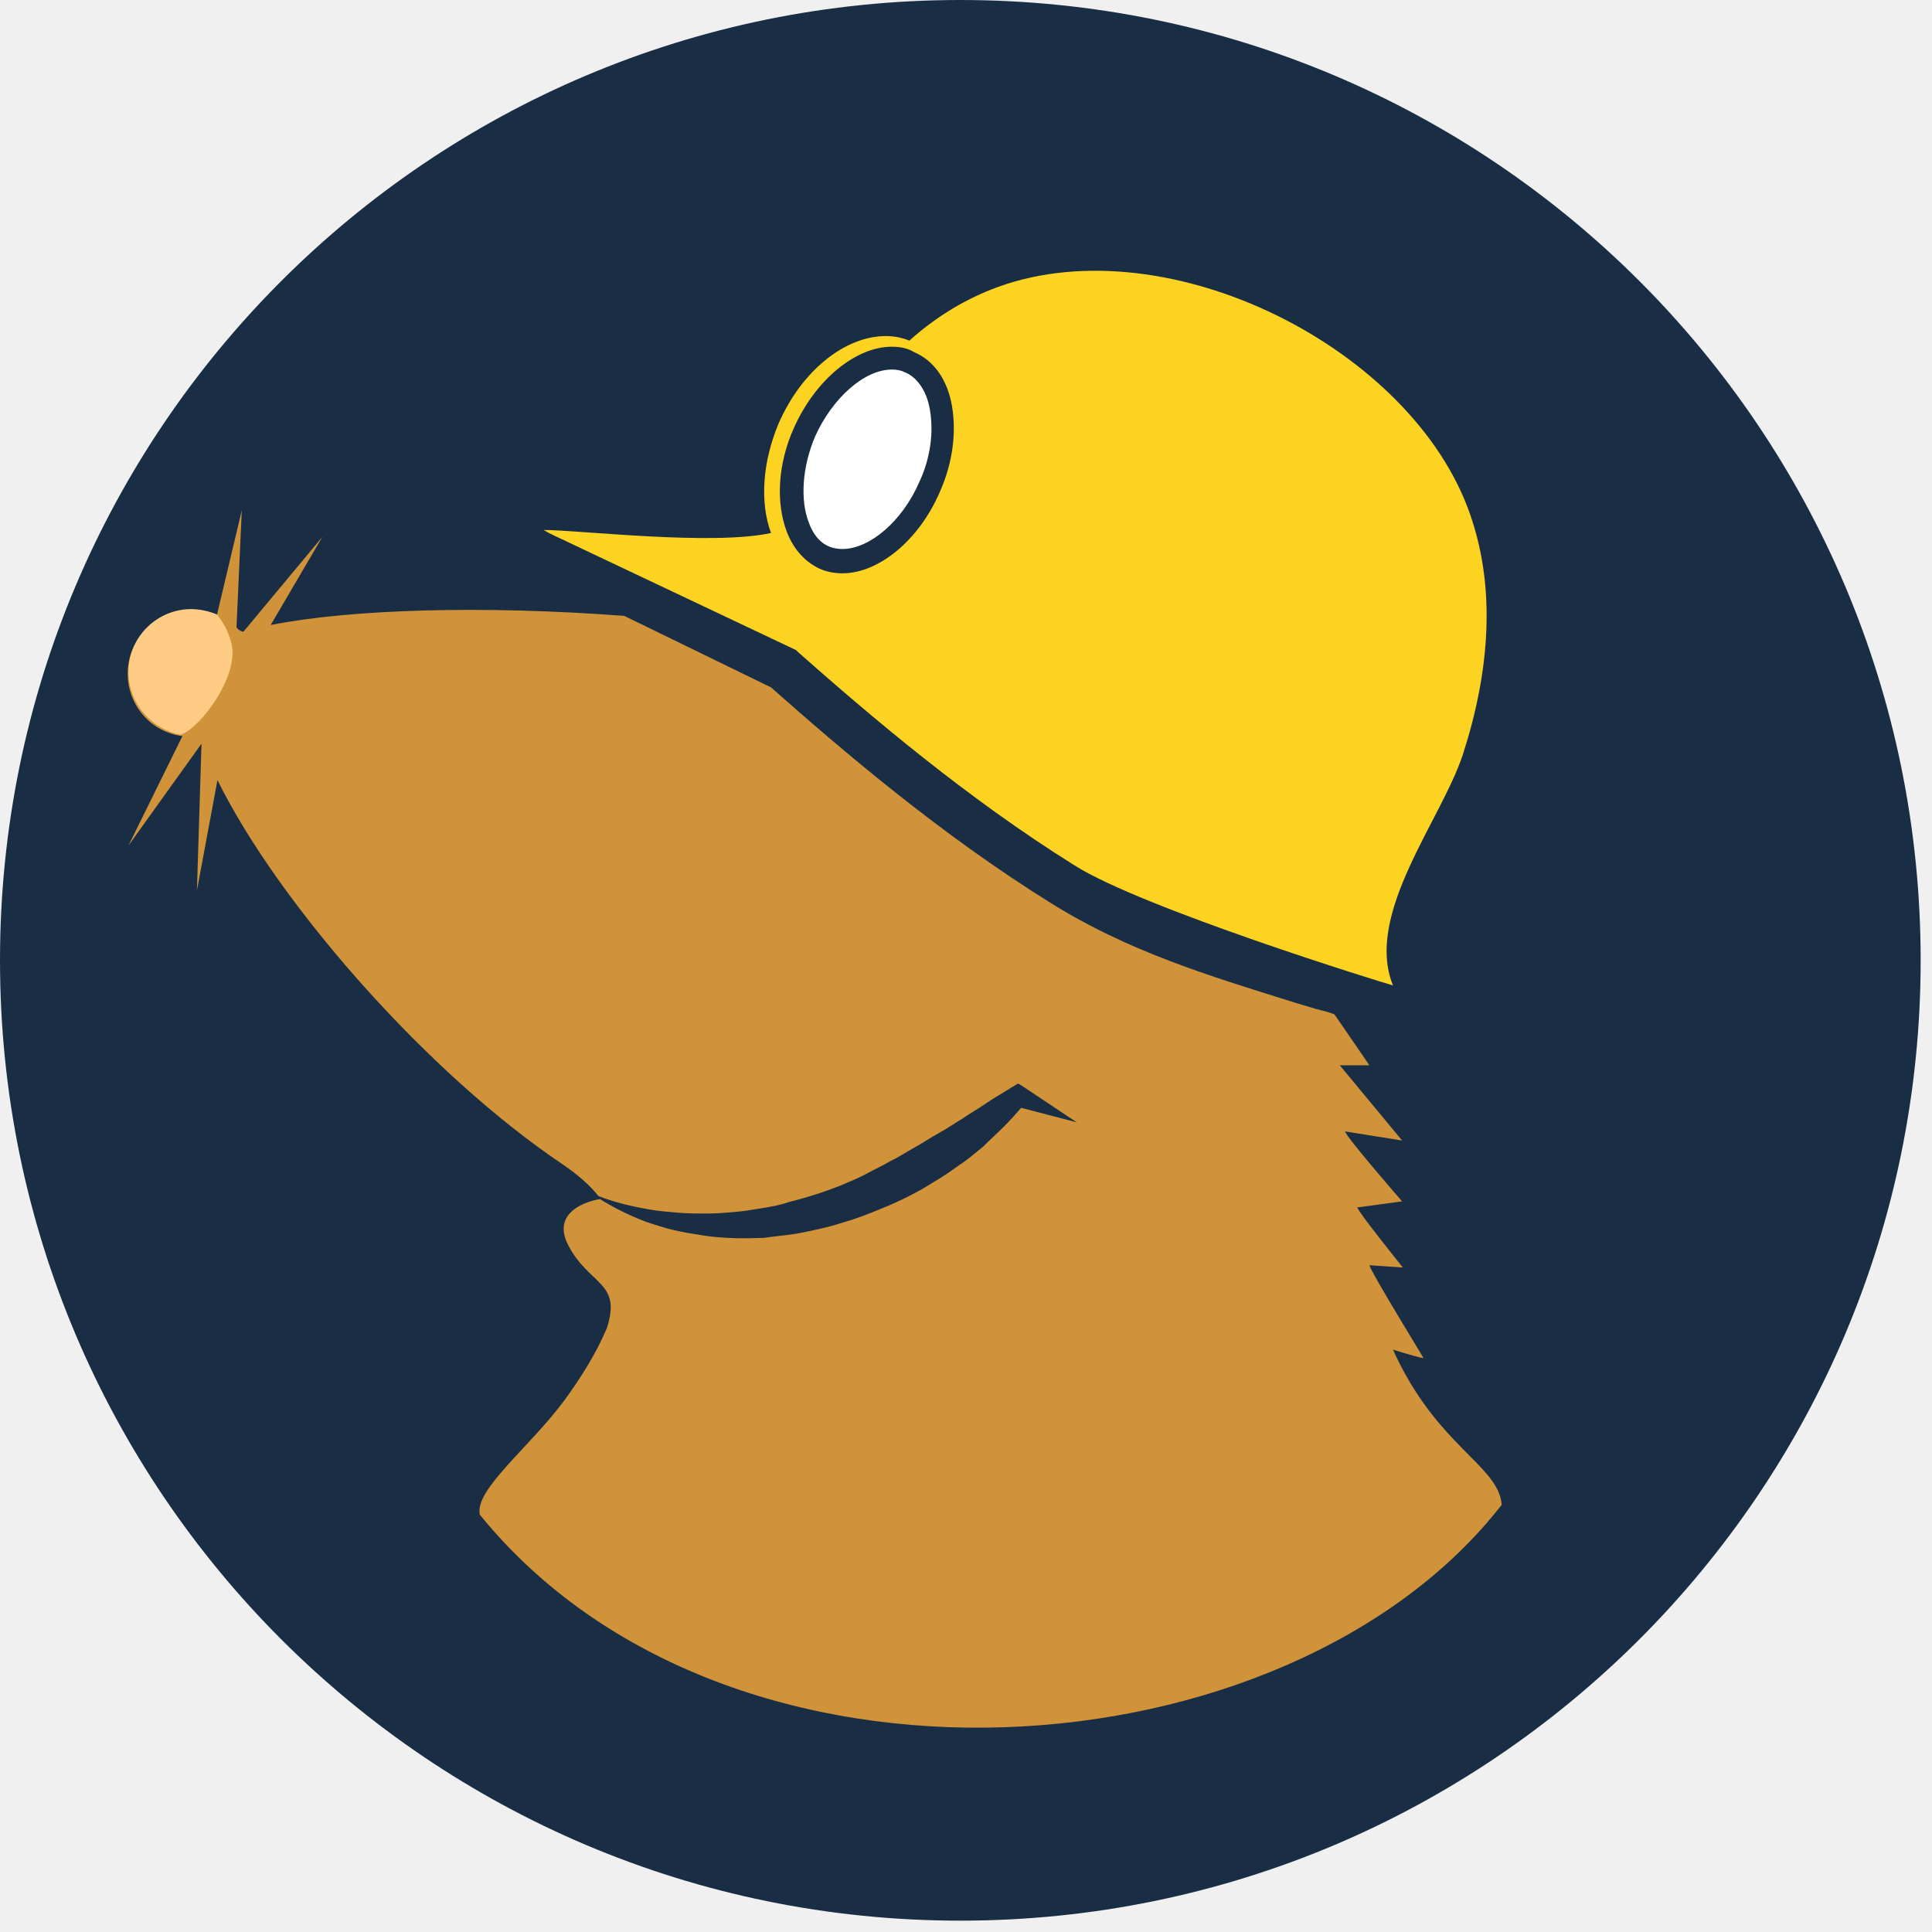
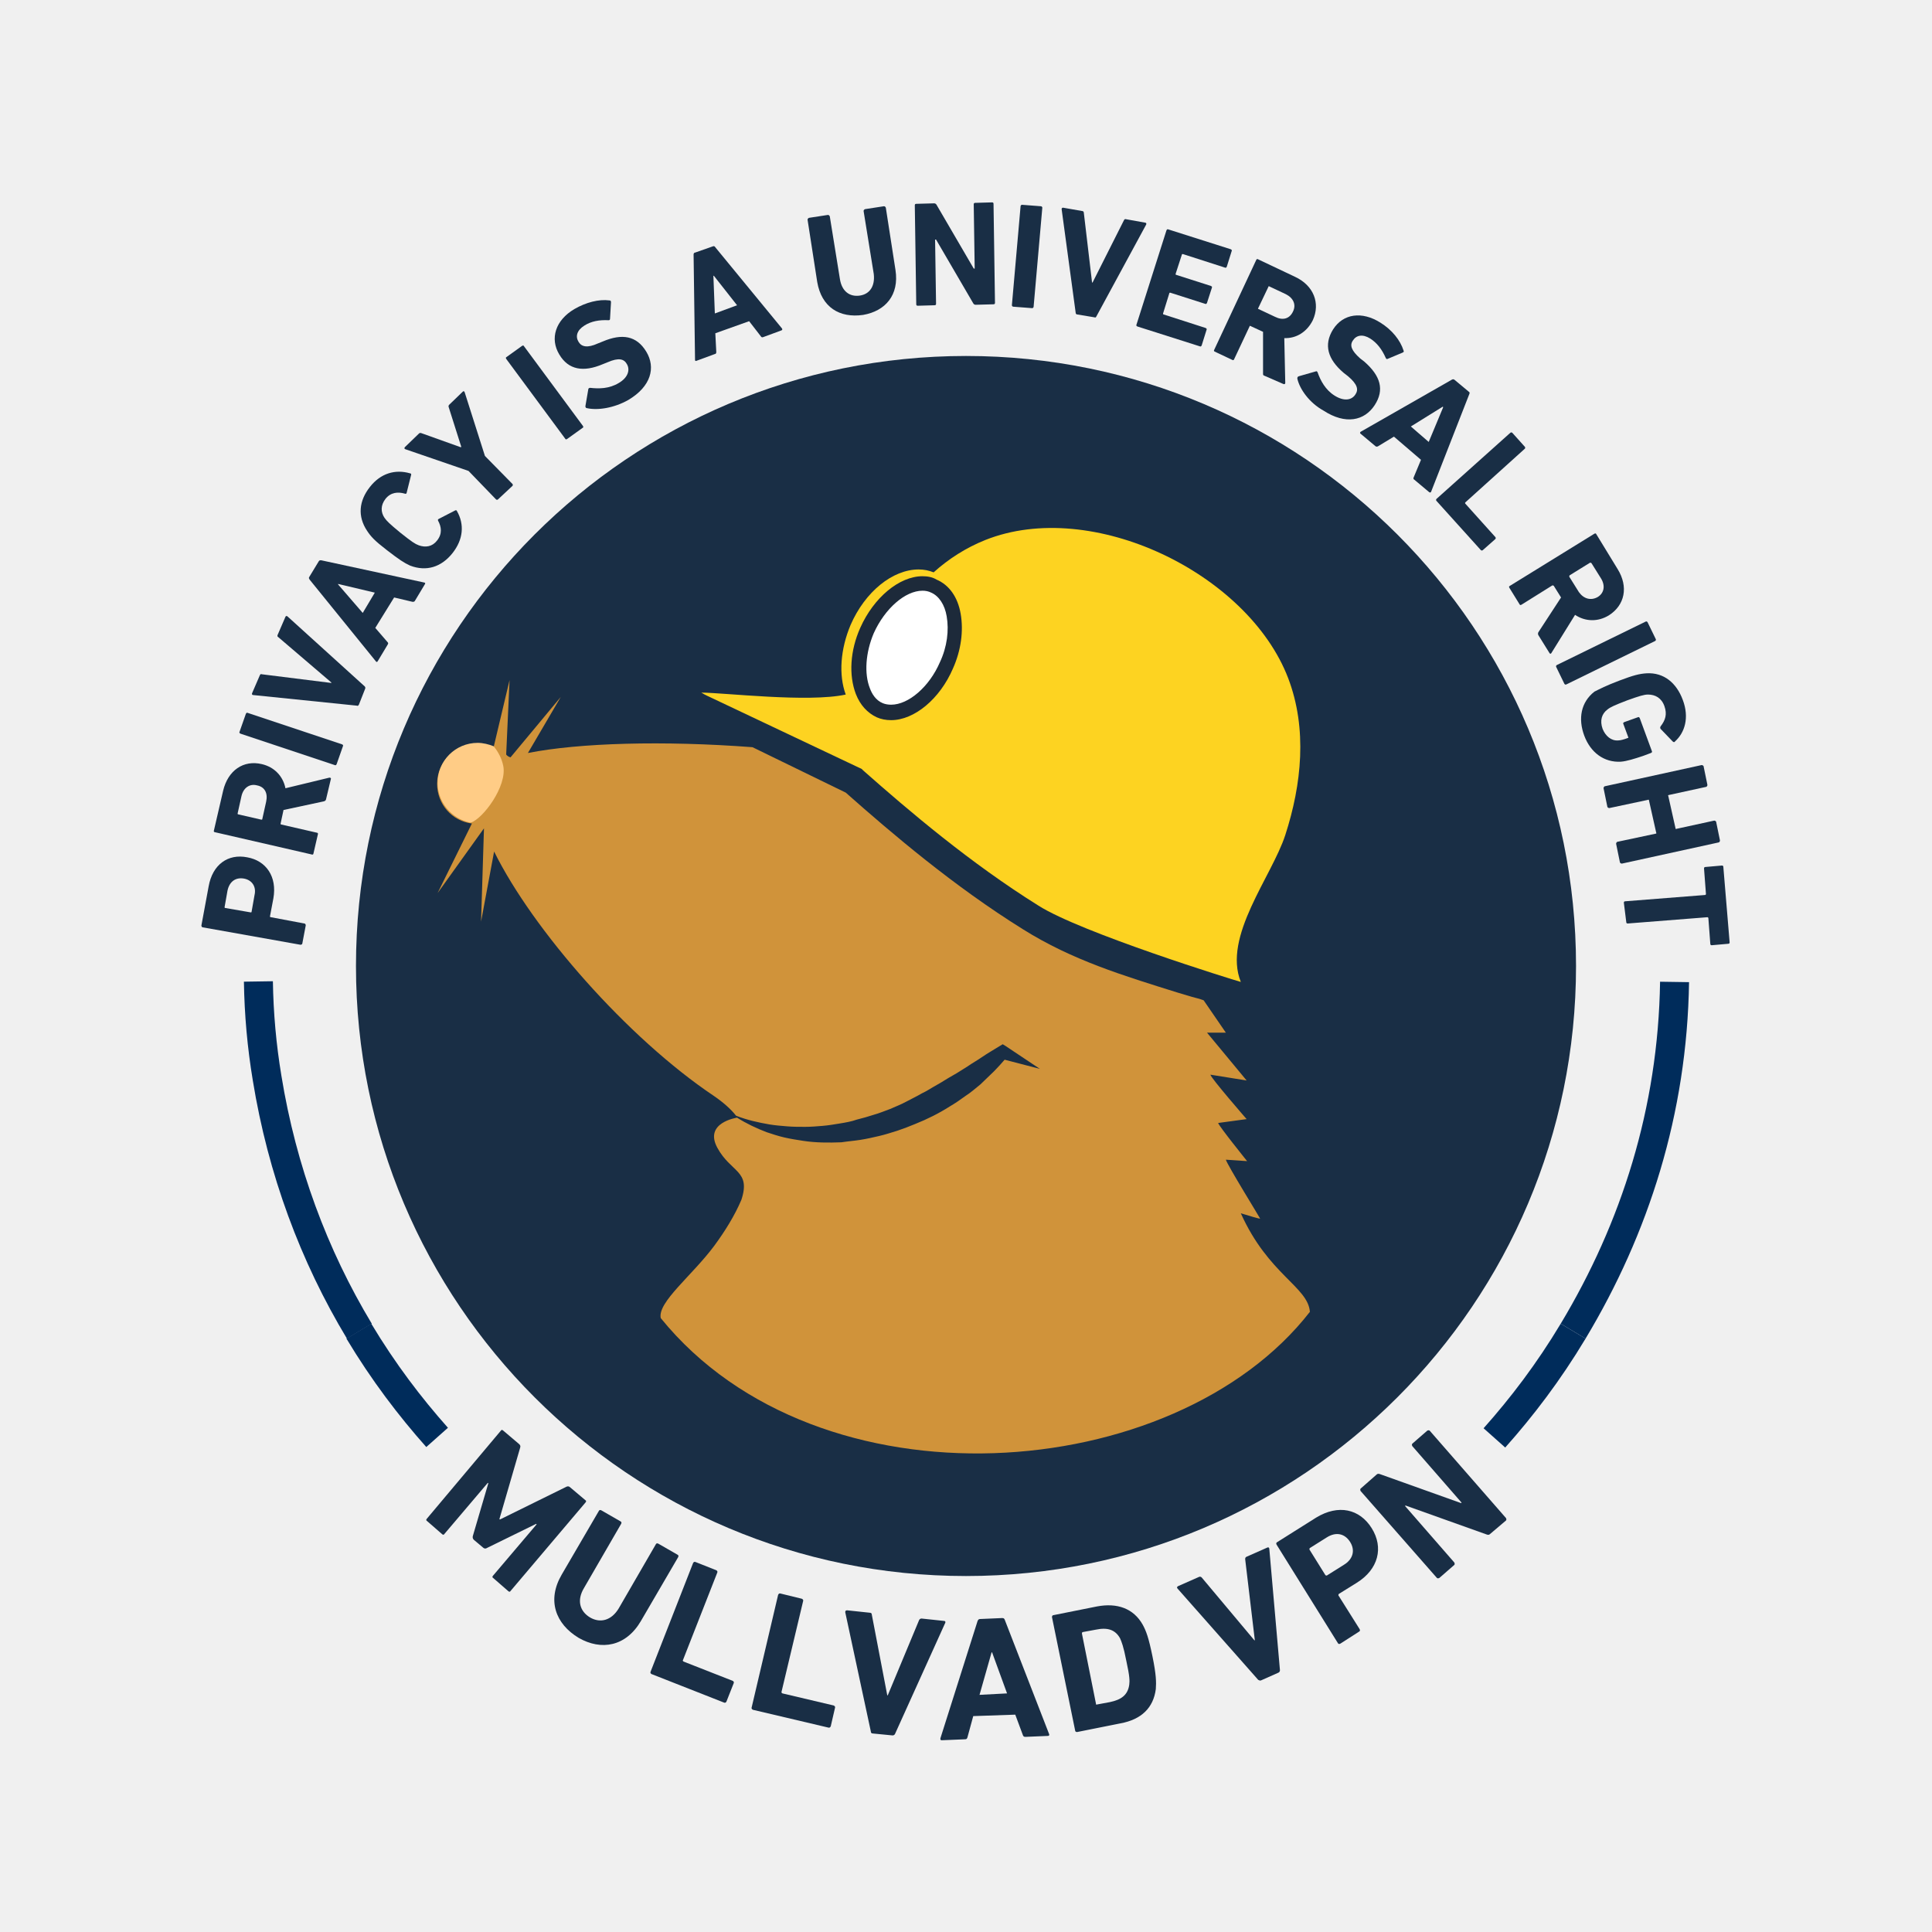
- <svg xmlns="http://www.w3.org/2000/svg" viewBox="0 0 77 77">
-   <g fill="none" fill-rule="nonzero">
-     <path fill="#192E45" d="M0 38.274c0 21.152 17.152 38.274 38.274 38.274s38.274-17.122 38.274-38.274S59.426 0 38.274 0 0 17.122 0 38.274Z" />
-     <path fill="#D0933A" d="m5.121 33.698 2.91-4.06-.182 5.848.818-4.394c2.424 4.91 8.364 11.697 13.788 15.334.576.394 1.061.818 1.394 1.242.697.273 1.394.425 2.091.546.364.06.758.09 1.122.121.363.03.757.03 1.12.03.365 0 .728-.03 1.092-.06.363-.03.727-.091 1.09-.152.364-.06.728-.12 1.061-.242.364-.091.697-.182 1.061-.303.333-.091.697-.243 1.03-.364.334-.151.667-.273 1-.454.334-.182.667-.334.97-.516.334-.151.637-.363.97-.545.333-.182.636-.394.97-.576.333-.182.636-.394.94-.576.302-.212.635-.394.938-.606.304-.212.637-.394.97-.606l.303-.182.152.091 2.182 1.455-2.213-.576c-.212.243-.424.485-.666.727-.273.273-.576.546-.849.819-.303.242-.606.515-.94.727-.333.242-.636.455-1 .667-.666.424-1.393.788-2.15 1.09-.364.152-.758.304-1.122.425-.394.121-.758.242-1.152.333-.394.091-.788.182-1.181.243-.394.06-.788.09-1.182.151-.788.03-1.606.03-2.394-.09-.394-.061-.788-.122-1.182-.213-.394-.09-.758-.212-1.121-.333a10.463 10.463 0 0 1-1.849-.91s-2.091.304-1.242 1.88c.848 1.575 2.12 1.424 1.515 3.272-.425 1-1.03 1.97-1.697 2.88-1.394 1.878-3.576 3.545-3.364 4.545 9.91 12.212 32.244 10.515 40.729-.394-.122-1.576-2.606-2.334-4.334-6.182.485.151 1.212.364 1.212.333 0-.03-2.06-3.364-2.151-3.697l1.333.091s-1.757-2.182-1.818-2.394l1.788-.242s-2.243-2.576-2.273-2.788l2.273.363-2.485-3h1.182l-1.394-2.03c-.243-.091-.485-.152-.728-.212l-.909-.273c-3.394-1.06-6.606-2.03-9.697-3.97-4.333-2.697-8.212-6-11.122-8.576l-5.848-2.849c-5.607-.424-10.88-.272-14.092.364l2.061-3.515-3.152 3.788c-.212-.06-.272-.182-.272-.182l.212-4.667-1 4.212c-.303-.151-.667-.212-1.03-.212A2.509 2.509 0 0 0 5.09 26.85c0 1.273.94 2.334 2.182 2.485l-2.152 4.364Z" />
-     <path fill="#FFCC86" d="M8.637 24.486a2.813 2.813 0 0 0-1-.212 2.509 2.509 0 0 0-2.516 2.515c0 1.212.88 2.242 2.03 2.485h.061c.758-.243 2.273-2.273 2.03-3.546a2.807 2.807 0 0 0-.605-1.242Z" />
-     <path fill="#FDD321" d="M30.728 21.243c-.454-1.242-.333-2.848.303-4.364.91-2.09 2.637-3.485 4.273-3.485.334 0 .637.061.94.182.94-.848 2.03-1.545 3.242-2.03 6.698-2.667 16.486 2.09 19.001 8.667 1.212 3.182.849 6.667-.182 9.849-.848 2.606-3.94 6.364-2.788 9.212-.454-.121-10.03-3.09-12.697-4.788-4.273-2.667-8.122-5.94-11-8.485l-.092-.091-9.727-4.606a3.306 3.306 0 0 1-.334-.182c1.394 0 6.698.636 9.061.121" />
-     <path fill="#FFF" d="M33.607 22.334a1.58 1.58 0 0 1-.697-.151c-.485-.212-.848-.606-1.09-1.213-.425-1.03-.304-2.454.272-3.788.758-1.727 2.182-2.939 3.485-2.939.243 0 .485.06.727.151.637.273 1.091.91 1.243 1.819.182.97.03 2.09-.455 3.151-.757 1.728-2.212 2.97-3.485 2.97Z" />
-     <path fill="#192E45" d="M35.547 14.728c.182 0 .363.03.545.121.485.212.849.758.97 1.485.151.879.03 1.91-.424 2.879-.667 1.545-1.97 2.667-3.061 2.667-.182 0-.364-.03-.515-.091-.455-.182-.697-.606-.818-.94-.364-.909-.273-2.242.242-3.454.697-1.546 1.97-2.667 3.06-2.667m0-.91c-1.454 0-3.06 1.334-3.908 3.243-.637 1.425-.728 2.97-.273 4.152.273.697.727 1.182 1.303 1.455.273.12.576.181.909.181 1.455 0 3.06-1.333 3.879-3.242.515-1.152.667-2.364.485-3.425-.182-1.06-.728-1.818-1.515-2.151-.243-.152-.546-.212-.88-.212Z" />
+ <svg xmlns="http://www.w3.org/2000/svg" xmlns:xlink="http://www.w3.org/1999/xlink" version="1.1" id="Mullvad_VPN_Logo_Positive" x="0px" y="0px" viewBox="0 0 400 400" style="enable-background:new 0 0 400 400;" xml:space="preserve">
+   <style type="text/css">
+ 	.st0{clip-path:url(#SVGID_1_);}
+ 	.st1{clip-path:url(#SVGID_2_);}
+ 	.st2{clip-path:url(#SVGID_3_);}
+ 	.st3{clip-path:url(#SVGID_4_);fill:none;stroke:#002C5B;stroke-width:6;stroke-miterlimit:10;}
+ 	.st4{fill-rule:evenodd;clip-rule:evenodd;fill:#192E45;}
+ 	.st5{fill-rule:evenodd;clip-rule:evenodd;fill:#D0933A;}
+ 	.st6{fill-rule:evenodd;clip-rule:evenodd;fill:#FFCC86;}
+ 	.st7{fill-rule:evenodd;clip-rule:evenodd;fill:#FDD321;}
+ 	.st8{fill:#FFFFFF;}
+ 	.st9{fill:#1D2A3A;}
+ 	.st10{fill:#192E45;}
+ </style>
+   <g id="Logo">
+     <g id="strokes">
+       <defs>
+         <path id="SVGID_61_" d="M309.4,297.7c5.7-6.4,11.2-13.6,16.3-22.1" />
+       </defs>
+       <defs>
+         <path id="SVGID_60_" d="M74.3,275.6c5.1,8.5,10.6,15.7,16.2,22" />
+       </defs>
+       <defs>
+         <path id="SVGID_59_" d="M53.5,203.2c0.1,6.7,0.7,13.4,1.8,20l0,0l0,0l0,0c3.1,19.1,9.7,36.8,19.1,52.4" />
+       </defs>
+       <defs>
+         <path id="SVGID_58_" d="M325.7,275.6c12.8-21.3,20.6-45.6,21-72.3" />
+       </defs>
+       <clipPath id="SVGID_1_">
+         <use xlink:href="#SVGID_61_" style="overflow:visible;" />
+       </clipPath>
+       <clipPath id="SVGID_2_" class="st0">
+         <use xlink:href="#SVGID_60_" style="overflow:visible;" />
+       </clipPath>
+       <clipPath id="SVGID_3_" class="st1">
+         <use xlink:href="#SVGID_59_" style="overflow:visible;" />
+       </clipPath>
+       <clipPath id="SVGID_4_" class="st2">
+         <use xlink:href="#SVGID_58_" style="overflow:visible;" />
+       </clipPath>
+       <path class="st3" d="M166.2,52l19.7-3.2C263,36.5,335.6,89,348,166.2l3.2,19.7C363.5,263,311,335.6,233.8,348l-19.7,3.2    C137,363.5,64.4,311,52,233.8l-3.2-19.7C36.5,137,89,64.4,166.2,52z" />
+       <use xlink:href="#SVGID_61_" style="overflow:visible;fill-rule:evenodd;clip-rule:evenodd;fill:none;stroke:#002C5B;stroke-width:6;stroke-miterlimit:10;" />
+       <use xlink:href="#SVGID_60_" style="overflow:visible;fill-rule:evenodd;clip-rule:evenodd;fill:none;stroke:#002C5B;stroke-width:6;stroke-miterlimit:10;" />
+       <use xlink:href="#SVGID_59_" style="overflow:visible;fill-rule:evenodd;clip-rule:evenodd;fill:none;stroke:#002C5B;stroke-width:6;stroke-miterlimit:10;" />
+       <use xlink:href="#SVGID_58_" style="overflow:visible;fill-rule:evenodd;clip-rule:evenodd;fill:none;stroke:#002C5B;stroke-width:6;stroke-miterlimit:10;" />
+     </g>
+     <path id="bg" class="st4" d="M73.7,200c0,69.8,56.6,126.3,126.3,126.3S326.3,269.8,326.3,200S269.8,73.7,200,73.7   S73.7,130.2,73.7,200L73.7,200L73.7,200L73.7,200z" />
+     <path id="Mullvad_Fur" class="st5" d="M90.6,184.9l9.6-13.4c0,0.1-0.6,19.3-0.6,19.3l2.7-14.5c8,16.2,27.6,38.6,45.5,50.6   c1.9,1.3,3.5,2.7,4.6,4.1c2.3,0.9,4.6,1.4,6.9,1.8c1.2,0.2,2.5,0.3,3.7,0.4c1.2,0.1,2.5,0.1,3.7,0.1c1.2,0,2.4-0.1,3.6-0.2   c1.2-0.1,2.4-0.3,3.6-0.5c1.2-0.2,2.4-0.4,3.5-0.8c1.2-0.3,2.3-0.6,3.5-1c1.1-0.3,2.3-0.8,3.4-1.2c1.1-0.5,2.2-0.9,3.3-1.5   c1.1-0.6,2.2-1.1,3.2-1.7c1.1-0.5,2.1-1.2,3.2-1.8c1.1-0.6,2.1-1.3,3.2-1.9c1.1-0.6,2.1-1.3,3.1-1.9c1-0.7,2.1-1.3,3.1-2   c1-0.7,2.1-1.3,3.2-2l1-0.6l0.5,0.3l7.2,4.8l-7.3-1.9c-0.7,0.8-1.4,1.6-2.2,2.4c-0.9,0.9-1.9,1.8-2.8,2.7c-1,0.8-2,1.7-3.1,2.4   c-1.1,0.8-2.1,1.5-3.3,2.2c-2.2,1.4-4.6,2.6-7.1,3.6c-1.2,0.5-2.5,1-3.7,1.4c-1.3,0.4-2.5,0.8-3.8,1.1c-1.3,0.3-2.6,0.6-3.9,0.8   c-1.3,0.2-2.6,0.3-3.9,0.5c-2.6,0.1-5.3,0.1-7.9-0.3c-1.3-0.2-2.6-0.4-3.9-0.7c-1.3-0.3-2.5-0.7-3.7-1.1c-2.1-0.8-4.2-1.8-6.1-3   c0,0-6.9,1-4.1,6.2c2.8,5.2,7,4.7,5,10.8c-1.4,3.3-3.4,6.5-5.6,9.5c-4.6,6.2-11.8,11.7-11.1,15c32.7,40.3,106.4,34.7,134.4-1.3   c-0.4-5.2-8.6-7.7-14.3-20.4c1.6,0.5,4,1.2,4,1.1c0-0.1-6.8-11.1-7.1-12.2l4.4,0.3c0,0-5.8-7.2-6-7.9l5.9-0.8c0,0-7.4-8.5-7.5-9.2   l7.5,1.2l-8.2-9.9h3.9l-4.6-6.7c-0.8-0.3-1.6-0.5-2.4-0.7c-1-0.3-2-0.6-3-0.9c-11.2-3.5-21.8-6.7-32-13.1   c-14.3-8.9-27.1-19.8-36.7-28.3l-19.3-9.4c-18.5-1.4-35.9-0.9-46.5,1.2l6.8-11.6l-10.4,12.5c-0.7-0.2-0.9-0.6-0.9-0.6l0.7-15.4   l-3.3,13.9c-1-0.5-2.2-0.7-3.4-0.7c-4.6,0-8.3,3.7-8.3,8.3c0,4.2,3.1,7.7,7.2,8.2L90.6,184.9L90.6,184.9L90.6,184.9L90.6,184.9z" />
+     <path id="Mullvad_Nose" class="st6" d="M102.2,154.5c-1-0.4-2.2-0.7-3.3-0.7c-4.6,0-8.3,3.7-8.3,8.3c0,4,2.9,7.4,6.7,8.2   c0.1,0,0.1,0,0.2,0c2.5-0.8,7.5-7.5,6.7-11.7C103.9,157.1,103.2,155.7,102.2,154.5L102.2,154.5L102.2,154.5L102.2,154.5z" />
+     <path id="Mullvad_Helmet" class="st7" d="M175.1,143.8c-1.5-4.1-1.1-9.4,1-14.4c3-6.9,8.7-11.5,14.1-11.5c1.1,0,2.1,0.2,3.1,0.6   c3.1-2.8,6.7-5.1,10.7-6.7c22.1-8.8,54.4,6.9,62.7,28.6c4,10.5,2.8,22-0.6,32.5c-2.8,8.6-13,21-9.2,30.4   c-1.5-0.4-33.1-10.2-41.9-15.8c-14.1-8.8-26.8-19.6-36.3-28l-0.3-0.3L146.3,144c-0.4-0.2-0.8-0.4-1.1-0.6   C149.8,143.4,167.3,145.5,175.1,143.8" />
+     <g id="Helmet_Lamp">
+       <path class="st8" d="M184.6,147.4c-0.9,0-1.7-0.2-2.3-0.5c-1.6-0.7-2.8-2-3.6-4c-1.4-3.4-1-8.1,0.9-12.5c2.5-5.7,7.2-9.7,11.5-9.7    c0.8,0,1.6,0.2,2.4,0.5c2.1,0.9,3.6,3,4.1,6c0.6,3.2,0.1,6.9-1.5,10.4C193.6,143.3,188.8,147.4,184.6,147.4z" />
+       <g>
+         <path class="st9" d="M191,122.3c0.6,0,1.2,0.1,1.8,0.4c1.6,0.7,2.8,2.5,3.2,4.9c0.5,2.9,0.1,6.3-1.4,9.5     c-2.2,5.1-6.5,8.8-10.1,8.8c-0.6,0-1.2-0.1-1.7-0.3l0,0l0,0c-1.5-0.6-2.3-2-2.7-3.1c-1.2-3-0.9-7.4,0.8-11.4     C183.2,126,187.4,122.3,191,122.3 M191,119.3c-4.8,0-10.1,4.4-12.9,10.7c-2.1,4.7-2.4,9.8-0.9,13.7c0.9,2.3,2.4,3.9,4.3,4.8     c0.9,0.4,1.9,0.6,3,0.6c4.8,0,10.1-4.4,12.8-10.7c1.7-3.8,2.2-7.8,1.6-11.3c-0.6-3.5-2.4-6-5-7.1     C193.1,119.5,192.1,119.3,191,119.3L191,119.3z" />
+       </g>
+     </g>
+     <g id="Privacy_is_a_universal_right">
+       <path class="st10" d="M62.6,195.3c0,0.2-0.2,0.3-0.4,0.3l-20.2-3.6c-0.2,0-0.3-0.2-0.3-0.4l1.5-8.1c0.8-4.5,4-6.8,8-6    c3.9,0.7,6.2,4,5.4,8.5l-0.7,3.7c0,0.1,0,0.2,0.2,0.2l6.9,1.3c0.2,0,0.3,0.2,0.3,0.4L62.6,195.3z M50.5,181.9    c-1.7-0.3-3,0.6-3.4,2.5l-0.6,3.4c0,0.1,0,0.2,0.2,0.2l5.2,0.9c0.1,0,0.2,0,0.2-0.2l0.6-3.4C53.1,183.6,52.2,182.2,50.5,181.9z" />
+       <path class="st10" d="M67.5,165.5c-0.1,0.3-0.2,0.3-0.4,0.4l-8.4,1.8l-0.6,2.8c0,0.1,0,0.2,0.1,0.2l7.4,1.7c0.2,0,0.3,0.2,0.2,0.4    l-0.9,3.9c0,0.2-0.2,0.3-0.4,0.2l-20-4.6c-0.2,0-0.3-0.2-0.2-0.4l1.9-8.2c1-4.2,4.2-6.4,8-5.5c2.6,0.6,4.4,2.5,4.9,5l9.1-2.2    c0.2,0,0.4,0.1,0.3,0.3L67.5,165.5z M53.2,162.6c-1.5-0.4-2.8,0.5-3.2,2.2l-0.8,3.6c0,0.1,0,0.2,0.1,0.2l4.8,1.1    c0.1,0,0.2,0,0.2-0.1l0.8-3.6C55.5,164.2,54.8,162.9,53.2,162.6z" />
+       <path class="st10" d="M49.8,151.9c-0.2-0.1-0.3-0.2-0.2-0.4l1.3-3.7c0.1-0.2,0.2-0.3,0.4-0.2l19.5,6.5c0.2,0.1,0.3,0.2,0.2,0.4    l-1.3,3.7c-0.1,0.2-0.2,0.3-0.4,0.2L49.8,151.9z" />
+       <path class="st10" d="M74.3,145.9c-0.1,0.2-0.3,0.3-0.4,0.2l-21.5-2.2c-0.2,0-0.3-0.2-0.2-0.4l1.6-3.7c0.1-0.2,0.2-0.3,0.4-0.2    l14.4,1.8l0-0.1l-11-9.4c-0.2-0.1-0.2-0.3-0.1-0.5l1.6-3.7c0.1-0.2,0.2-0.2,0.4-0.1l16,14.5c0.1,0.1,0.2,0.3,0.1,0.5L74.3,145.9z" />
+       <path class="st10" d="M64.1,120c-0.1-0.2-0.2-0.3-0.1-0.5l2-3.3c0.1-0.2,0.3-0.2,0.5-0.2l21.3,4.6c0.2,0,0.3,0.2,0.2,0.3l-2.1,3.5    c-0.1,0.2-0.3,0.2-0.5,0.2l-3.8-0.9l-3.9,6.3l2.5,2.9c0.2,0.2,0.2,0.3,0.1,0.5l-2.1,3.5c-0.1,0.2-0.3,0.2-0.4,0L64.1,120z     M77.6,122.7l-7.6-1.8l0,0.1l5.1,5.9L77.6,122.7z" />
+       <path class="st10" d="M80.1,113.9c-2.6-2-3.3-2.8-4.1-4c-2-3-1.7-6.2,0.6-9.1c2.2-2.8,5.2-3.7,8.3-2.8c0.2,0,0.3,0.2,0.2,0.4    l-0.9,3.6c0,0.2-0.2,0.3-0.4,0.2c-1.4-0.4-2.9-0.3-4,1.1c-1,1.3-1,2.7-0.2,3.9c0.5,0.7,1,1.2,3.3,3.1c2.4,1.9,3,2.3,3.8,2.6    c1.4,0.5,2.8,0.3,3.8-1c1.1-1.4,0.9-2.8,0.2-4.1c-0.1-0.2,0-0.3,0.2-0.4l3.3-1.7c0.2-0.1,0.3-0.1,0.4,0.1c1.6,2.8,1.3,5.9-0.9,8.7    c-2.3,2.9-5.4,3.9-8.8,2.6C83.6,116.5,82.7,115.9,80.1,113.9z" />
+       <path class="st10" d="M103.1,103.4c-0.1,0.1-0.3,0.1-0.4,0L97,97.5L83.9,93c-0.2-0.1-0.2-0.2-0.1-0.4l2.9-2.8    c0.2-0.2,0.3-0.2,0.6-0.1l8.1,2.9l0.1-0.1l-2.6-8.2c-0.1-0.2,0-0.4,0.1-0.5l2.8-2.7c0.2-0.2,0.3-0.1,0.4,0.1l4.2,13.2l5.7,5.8    c0.1,0.1,0.1,0.3,0,0.4L103.1,103.4z" />
+       <path class="st10" d="M104.8,74.3c-0.1-0.2-0.1-0.3,0.1-0.4l3.2-2.3c0.2-0.1,0.3-0.1,0.4,0.1l12.2,16.5c0.1,0.2,0.1,0.3-0.1,0.4    l-3.2,2.3c-0.2,0.1-0.3,0.1-0.4-0.1L104.8,74.3z" />
+       <path class="st10" d="M121.5,84.5c-0.2,0-0.3-0.2-0.3-0.4l0.6-3.5c0-0.2,0.2-0.3,0.4-0.3c1.8,0.2,3.9,0.2,5.9-1    c1.9-1.1,2.4-2.7,1.7-3.9c-0.6-1.1-1.7-1.4-4-0.4l-1,0.4c-4,1.7-7.1,1.2-9-2c-2-3.3-0.8-7.1,3.1-9.4c2.4-1.4,5.1-2.1,7.3-1.8    c0.2,0,0.3,0.1,0.3,0.4l-0.2,3.4c0,0.2-0.1,0.3-0.3,0.3c-1.9-0.1-3.6,0.2-5,1.1c-1.6,1-1.9,2.3-1.2,3.4c0.6,1,1.8,1.3,4,0.3l1-0.4    c4-1.7,7-1.2,9,2.1c2,3.3,1,7.2-3.7,10C127.1,84.5,123.7,85,121.5,84.5z" />
+       <path class="st10" d="M143.6,52.7c0-0.2,0.1-0.4,0.3-0.4l3.7-1.3c0.2-0.1,0.4,0,0.5,0.2l13.8,16.8c0.1,0.2,0.1,0.3-0.1,0.4    l-3.8,1.4c-0.2,0.1-0.4,0-0.5-0.2l-2.4-3.1l-7,2.5l0.2,3.9c0,0.2-0.1,0.4-0.3,0.4l-3.8,1.4c-0.2,0.1-0.3,0-0.3-0.2L143.6,52.7z     M152.6,63.2l-4.8-6.1l-0.1,0l0.3,7.8L152.6,63.2z" />
+       <path class="st10" d="M169.2,58.4l-2-12.9c0-0.2,0.1-0.3,0.3-0.4l3.9-0.6c0.2,0,0.3,0.1,0.4,0.3l2.1,13c0.4,2.5,2,3.7,4.1,3.4    c2.1-0.3,3.2-2,2.9-4.5l-2.1-13c0-0.2,0.1-0.3,0.3-0.4l3.9-0.6c0.2,0,0.3,0.1,0.4,0.3l2,12.9c0.8,5.2-2.1,8.5-6.7,9.3    C173.8,65.9,170.1,63.6,169.2,58.4z" />
+       <path class="st10" d="M189.4,42.5c0-0.2,0.1-0.3,0.3-0.3l3.7-0.1c0.2,0,0.4,0.1,0.5,0.3l7.7,13.2l0.2,0l-0.2-13.3    c0-0.2,0.1-0.3,0.3-0.3l3.5-0.1c0.2,0,0.3,0.1,0.3,0.3l0.3,20.5c0,0.2-0.1,0.3-0.3,0.3l-3.7,0.1c-0.2,0-0.4-0.1-0.5-0.3l-7.7-13.2    l-0.2,0l0.2,13.3c0,0.2-0.1,0.3-0.3,0.3l-3.5,0.1c-0.2,0-0.3-0.1-0.3-0.3L189.4,42.5z" />
+       <path class="st10" d="M211.3,42.7c0-0.2,0.2-0.3,0.3-0.3l3.9,0.3c0.2,0,0.3,0.2,0.3,0.3l-1.8,20.5c0,0.2-0.2,0.3-0.3,0.3l-3.9-0.3    c-0.2,0-0.3-0.2-0.3-0.3L211.3,42.7z" />
+       <path class="st10" d="M223,65.1c-0.2,0-0.3-0.2-0.3-0.4l-2.9-21.4c0-0.2,0.1-0.3,0.3-0.3l4,0.7c0.2,0,0.3,0.2,0.3,0.4l1.7,14.4    l0.1,0l6.5-12.9c0.1-0.2,0.2-0.3,0.5-0.2l3.9,0.7c0.2,0,0.3,0.2,0.2,0.4l-10.3,19c-0.1,0.2-0.2,0.3-0.4,0.2L223,65.1z" />
+       <path class="st10" d="M241.5,47.7c0.1-0.2,0.2-0.3,0.4-0.2l12.9,4.1c0.2,0.1,0.3,0.2,0.2,0.4l-1,3.2c-0.1,0.2-0.2,0.3-0.4,0.2    l-8.7-2.8c-0.1,0-0.2,0-0.2,0.1l-1.3,4c0,0.1,0,0.2,0.1,0.2l7.2,2.3c0.2,0.1,0.3,0.2,0.2,0.4l-1,3.1c-0.1,0.2-0.2,0.3-0.4,0.2    l-7.2-2.3c-0.1,0-0.2,0-0.2,0.1l-1.3,4.2c0,0.1,0,0.2,0.1,0.2l8.7,2.8c0.2,0.1,0.3,0.2,0.2,0.4l-1,3.2c-0.1,0.2-0.2,0.3-0.4,0.2    l-12.9-4.1c-0.2-0.1-0.3-0.2-0.2-0.4L241.5,47.7z" />
+       <path class="st10" d="M261.8,77.8c-0.3-0.1-0.3-0.2-0.3-0.5l0-8.6l-2.6-1.2c-0.1-0.1-0.2,0-0.2,0.1l-3.2,6.8    c-0.1,0.2-0.2,0.2-0.4,0.1l-3.6-1.7c-0.2-0.1-0.2-0.2-0.1-0.4l8.7-18.6c0.1-0.2,0.2-0.2,0.4-0.1l7.6,3.6c3.9,1.8,5.3,5.5,3.7,9    c-1.2,2.4-3.4,3.8-5.9,3.7l0.2,9.3c0,0.2-0.2,0.3-0.4,0.2L261.8,77.8z M267.7,64.5c0.7-1.4,0.1-2.8-1.5-3.6l-3.4-1.6    c-0.1-0.1-0.2,0-0.2,0.1l-2.1,4.4c-0.1,0.1,0,0.2,0.1,0.2l3.4,1.6C265.6,66.4,267,66,267.7,64.5z" />
+       <path class="st10" d="M268.6,78.4c0-0.2,0-0.4,0.3-0.5l3.5-1c0.2-0.1,0.3,0,0.4,0.2c0.6,1.7,1.6,3.6,3.5,4.8    c1.9,1.2,3.5,1,4.3-0.2c0.7-1,0.5-2.1-1.5-3.8l-0.9-0.7c-3.3-2.8-4.2-5.8-2.2-9c2.1-3.3,6-3.8,9.8-1.4c2.4,1.5,4.1,3.6,4.8,5.8    c0.1,0.2,0,0.3-0.2,0.4l-3.1,1.3c-0.2,0.1-0.3,0-0.4-0.2c-0.8-1.8-1.8-3.1-3.2-4c-1.6-1-2.9-0.7-3.6,0.4c-0.7,1-0.3,2.1,1.5,3.7    l0.9,0.7c3.3,2.9,4.2,5.8,2.1,9c-2.1,3.2-6,4.1-10.6,1.1C271.1,83.4,269.1,80.6,268.6,78.4z" />
+       <path class="st10" d="M300.6,78.6c0.2-0.1,0.3-0.1,0.5,0l3,2.5c0.2,0.1,0.2,0.3,0.1,0.5l-7.9,20.2c-0.1,0.2-0.2,0.2-0.4,0.1    l-3.1-2.6c-0.2-0.1-0.2-0.3-0.1-0.5l1.5-3.6l-5.6-4.8l-3.3,2c-0.2,0.1-0.3,0.1-0.5,0l-3.1-2.6c-0.2-0.1-0.1-0.3,0-0.4L300.6,78.6z     M295.8,91.5l3-7.2l-0.1-0.1l-6.6,4.1L295.8,91.5z" />
+       <path class="st10" d="M312.7,89.6c0.1-0.1,0.3-0.1,0.4,0l2.6,2.9c0.1,0.1,0.1,0.3,0,0.4l-12.3,11.1c-0.1,0.1-0.1,0.2,0,0.3    l6.2,6.9c0.1,0.1,0.1,0.3,0,0.4l-2.6,2.3c-0.1,0.1-0.3,0.1-0.4,0l-9.2-10.2c-0.1-0.1-0.1-0.3,0-0.4L312.7,89.6z" />
+       <path class="st10" d="M318.5,131.5c-0.1-0.2-0.1-0.4,0-0.6l4.7-7.2l-1.5-2.4c-0.1-0.1-0.2-0.1-0.3-0.1l-6.4,4    c-0.2,0.1-0.3,0.1-0.4-0.1l-2.1-3.4c-0.1-0.2-0.1-0.3,0.1-0.4l17.5-10.8c0.2-0.1,0.3-0.1,0.4,0.1l4.4,7.2c2.3,3.7,1.5,7.5-1.8,9.6    c-2.3,1.4-4.9,1.3-7-0.1l-4.9,7.9c-0.1,0.2-0.3,0.2-0.4,0L318.5,131.5z M330.8,123.6c1.3-0.8,1.6-2.3,0.7-3.8l-2-3.2    c-0.1-0.1-0.2-0.1-0.3-0.1l-4.2,2.6c-0.1,0.1-0.1,0.2-0.1,0.3l2,3.2C327.9,124,329.4,124.4,330.8,123.6z" />
+       <path class="st10" d="M340.7,128.7c0.2-0.1,0.3,0,0.4,0.1l1.7,3.5c0.1,0.2,0,0.3-0.1,0.4l-18.4,9c-0.2,0.1-0.3,0-0.4-0.1l-1.7-3.5    c-0.1-0.2,0-0.3,0.1-0.4L340.7,128.7z" />
+       <path class="st10" d="M335.3,140.9c2.9-1.1,4.1-1.4,5.6-1.5c3.6-0.2,6.2,2,7.5,5.5c1.4,3.7,0.4,6.8-1.6,8.6    c-0.1,0.2-0.3,0.2-0.5,0l-2.5-2.6c-0.1-0.2-0.1-0.3,0-0.5c1-1.3,1.4-2.5,0.8-4.2c-0.6-1.7-1.9-2.4-3.4-2.4c-0.8,0-1.8,0.3-4.3,1.2    c-2.6,1-3.5,1.4-4.1,1.9c-1.2,0.9-1.6,2.3-1,4c0.6,1.5,1.8,2.5,3.2,2.4c0.5,0,1.2-0.2,2-0.5c0.1,0,0.2-0.1,0.1-0.2l-1-2.7    c-0.1-0.2,0-0.3,0.2-0.4l2.8-1c0.2-0.1,0.3,0,0.4,0.2l2.5,6.8c0.1,0.2,0,0.3-0.2,0.4l-1.6,0.6c-1.8,0.6-3.4,1.1-4.6,1.2    c-3.5,0.2-6.3-1.9-7.6-5.4c-1.3-3.5-0.7-6.9,2.1-9.1C331.3,142.6,332.4,142,335.3,140.9z" />
+       <path class="st10" d="M352.3,158.4c0.2,0,0.3,0.1,0.4,0.2l0.8,3.9c0,0.2-0.1,0.3-0.2,0.4l-7.8,1.7c-0.1,0-0.2,0.1-0.1,0.2l1.5,6.7    c0,0.1,0.1,0.2,0.2,0.1l7.8-1.7c0.2,0,0.3,0.1,0.4,0.2l0.8,3.9c0,0.2-0.1,0.3-0.2,0.4l-20.1,4.4c-0.2,0-0.3-0.1-0.4-0.2l-0.8-3.9    c0-0.2,0.1-0.3,0.2-0.4l8-1.7c0.1,0,0.2-0.1,0.1-0.2l-1.5-6.7c0-0.1-0.1-0.2-0.2-0.1l-8,1.7c-0.2,0-0.3-0.1-0.4-0.2l-0.8-3.9    c0-0.2,0.1-0.3,0.2-0.4L352.3,158.4z" />
+       <path class="st10" d="M336.2,186.9c0-0.2,0.1-0.3,0.3-0.3l16.5-1.3c0.1,0,0.2-0.1,0.2-0.2l-0.4-5.3c0-0.2,0.1-0.3,0.3-0.3l3.4-0.3    c0.2,0,0.3,0.1,0.3,0.3l1.3,15.6c0,0.2-0.1,0.3-0.3,0.3l-3.4,0.3c-0.2,0-0.3-0.1-0.3-0.3l-0.4-5.3c0-0.1-0.1-0.2-0.2-0.2    l-16.5,1.3c-0.2,0-0.3-0.1-0.3-0.3L336.2,186.9z" />
+     </g>
+     <g id="Mullvad_VPN">
+       <path class="st10" d="M103.7,296.2c0.1-0.2,0.3-0.2,0.5,0l3.3,2.8c0.2,0.2,0.3,0.4,0.2,0.7l-4.3,14.8l0.1,0.1l13.8-6.8    c0.2-0.1,0.5-0.1,0.7,0.1l3.2,2.7c0.2,0.1,0.2,0.3,0,0.5l-15.5,18.3c-0.1,0.2-0.3,0.2-0.5,0l-3.1-2.7c-0.2-0.1-0.2-0.3,0-0.5    l9-10.6l-0.1-0.1l-10.2,5c-0.3,0.2-0.6,0.1-0.8-0.1l-1.9-1.6c-0.2-0.2-0.3-0.5-0.2-0.8l3.2-10.9l-0.1-0.1l-9,10.6    c-0.1,0.2-0.3,0.2-0.5,0l-3.1-2.7c-0.2-0.1-0.2-0.3,0-0.5L103.7,296.2z" />
+       <path class="st10" d="M116.3,326l7.7-13.2c0.1-0.2,0.3-0.2,0.5-0.1l4,2.3c0.2,0.1,0.2,0.3,0.1,0.5l-7.7,13.3    c-1.5,2.5-0.9,4.8,1.3,6.1c2.1,1.2,4.4,0.6,5.9-1.9l7.7-13.3c0.1-0.2,0.3-0.2,0.5-0.1l4,2.3c0.2,0.1,0.2,0.3,0.1,0.5l-7.7,13.2    c-3.1,5.3-8.2,6.2-12.9,3.5C115,336.2,113.2,331.3,116.3,326z" />
+       <path class="st10" d="M143.5,323.6c0.1-0.2,0.3-0.3,0.5-0.2l4.3,1.7c0.2,0.1,0.3,0.3,0.2,0.5l-7.1,18.1c-0.1,0.1,0,0.2,0.1,0.3    l10.2,4c0.2,0.1,0.3,0.3,0.2,0.5l-1.5,3.8c-0.1,0.2-0.3,0.3-0.5,0.2l-15-5.9c-0.2-0.1-0.3-0.3-0.2-0.5L143.5,323.6z" />
+       <path class="st10" d="M161.1,330.2c0.1-0.2,0.2-0.3,0.4-0.3l4.5,1.1c0.2,0.1,0.3,0.2,0.3,0.4l-4.5,18.9c0,0.1,0,0.2,0.2,0.3    l10.6,2.5c0.2,0.1,0.3,0.2,0.3,0.4l-0.9,3.9c-0.1,0.2-0.2,0.3-0.4,0.3l-15.7-3.7c-0.2-0.1-0.3-0.2-0.3-0.4L161.1,330.2z" />
+       <path class="st10" d="M180.7,358.9c-0.3,0-0.4-0.2-0.4-0.4l-5.3-24.7c0-0.3,0.1-0.4,0.4-0.4l4.7,0.5c0.3,0,0.4,0.2,0.4,0.4    l3.2,16.7l0.1,0l6.5-15.6c0.1-0.2,0.3-0.3,0.5-0.3l4.7,0.5c0.2,0,0.3,0.2,0.2,0.4l-10.4,23c-0.1,0.2-0.3,0.3-0.5,0.3L180.7,358.9z    " />
+       <path class="st10" d="M202.4,335.6c0.1-0.2,0.2-0.4,0.5-0.4l4.6-0.2c0.3,0,0.4,0.1,0.5,0.3l9.2,23.7c0.1,0.2,0,0.4-0.2,0.4    l-4.7,0.2c-0.3,0-0.4-0.1-0.5-0.3l-1.6-4.3l-8.7,0.3l-1.2,4.4c-0.1,0.3-0.2,0.4-0.5,0.4l-4.8,0.2c-0.3,0-0.3-0.1-0.3-0.4    L202.4,335.6z M208.5,350.6l-3.1-8.5l-0.1,0l-2.5,8.8L208.5,350.6z" />
+       <path class="st10" d="M217.8,334.8c0-0.2,0.1-0.4,0.3-0.4l9-1.8c4.2-0.8,7.6,0.4,9.5,3.8c0.7,1.3,1.2,2.6,2,6.5s0.8,5.4,0.7,6.8    c-0.5,3.9-3,6.3-7.3,7.1l-9,1.8c-0.2,0-0.4-0.1-0.4-0.3L217.8,334.8z M227.1,352.9l2.7-0.5c2.4-0.5,3.7-1.5,4-3.6    c0.1-0.8,0.1-1.7-0.6-4.9c-0.6-3.1-1-4-1.3-4.7c-1-1.8-2.6-2.3-5-1.8l-2.7,0.5c-0.1,0-0.2,0.1-0.2,0.3l2.9,14.5    C226.9,352.9,227,353,227.1,352.9z" />
+       <path class="st10" d="M261.1,347.9c-0.2,0.1-0.4,0-0.6-0.1l-16.7-18.9c-0.2-0.2-0.1-0.4,0.1-0.5l4.3-1.9c0.2-0.1,0.4-0.1,0.6,0.1    l10.9,13l0.1,0l-2-16.8c0-0.3,0.1-0.4,0.3-0.5l4.3-1.9c0.2-0.1,0.4,0,0.4,0.3l2.2,25.1c0,0.2-0.1,0.4-0.3,0.5L261.1,347.9z" />
+       <path class="st10" d="M277.5,340.3c-0.2,0.1-0.4,0.1-0.5-0.1l-12.7-20.4c-0.1-0.2-0.1-0.4,0.1-0.5l8.1-5.1c4.6-2.8,9-1.8,11.5,2.2    c2.5,4,1.4,8.5-3.1,11.3l-3.7,2.3c-0.1,0.1-0.1,0.2-0.1,0.3l4.4,7c0.1,0.2,0.1,0.4-0.1,0.5L277.5,340.3z M279.5,319.2    c-1.1-1.7-2.9-2.1-4.8-0.9l-3.5,2.2c-0.1,0.1-0.1,0.2-0.1,0.3l3.3,5.3c0.1,0.1,0.2,0.1,0.3,0.1l3.5-2.2    C280.2,322.8,280.6,320.9,279.5,319.2z" />
+       <path class="st10" d="M281.7,308.7c-0.1-0.2-0.1-0.4,0-0.5l3.3-2.9c0.2-0.2,0.4-0.2,0.7-0.1l16.8,6l0.1-0.1l-10.2-11.7    c-0.1-0.2-0.1-0.4,0-0.5l3.1-2.7c0.2-0.1,0.4-0.1,0.5,0l15.8,18.1c0.1,0.2,0.1,0.4,0,0.5l-3.3,2.8c-0.2,0.2-0.4,0.2-0.7,0.1    l-16.8-6l-0.1,0.1l10.2,11.7c0.1,0.2,0.1,0.4,0,0.5l-3.1,2.7c-0.2,0.1-0.4,0.1-0.5,0L281.7,308.7z" />
+     </g>
  </g>
</svg>
